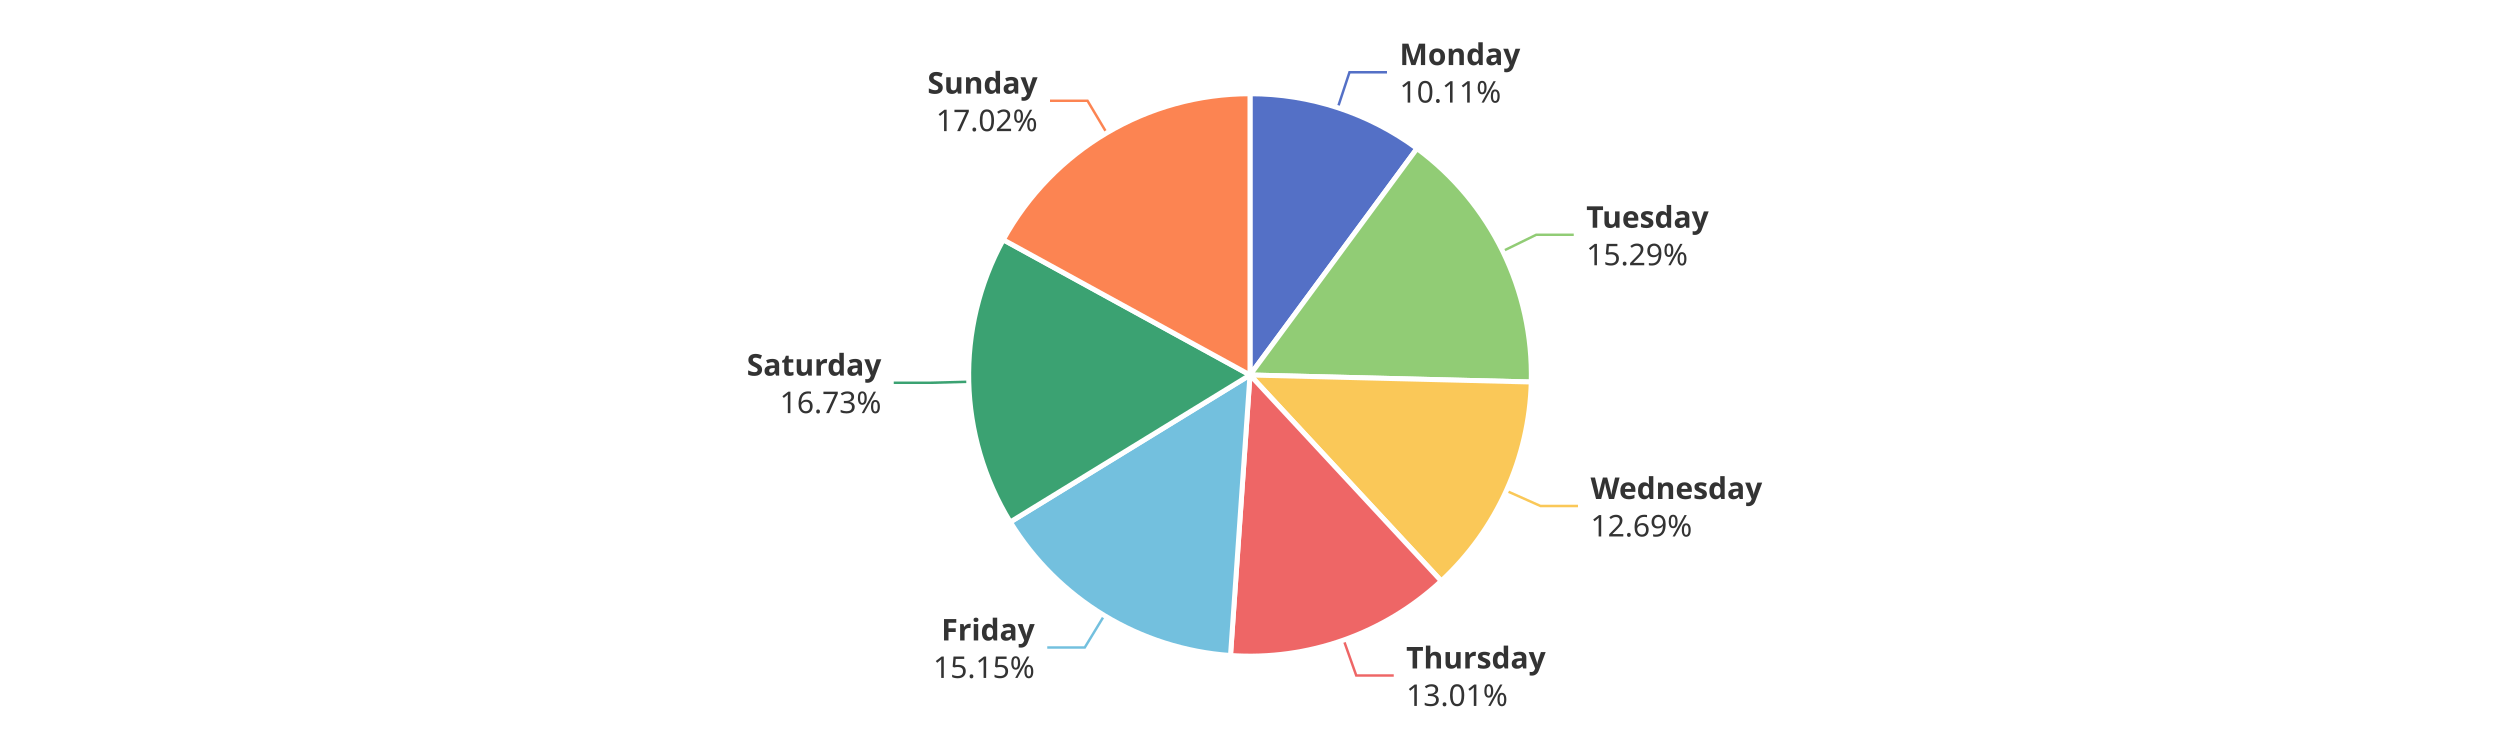
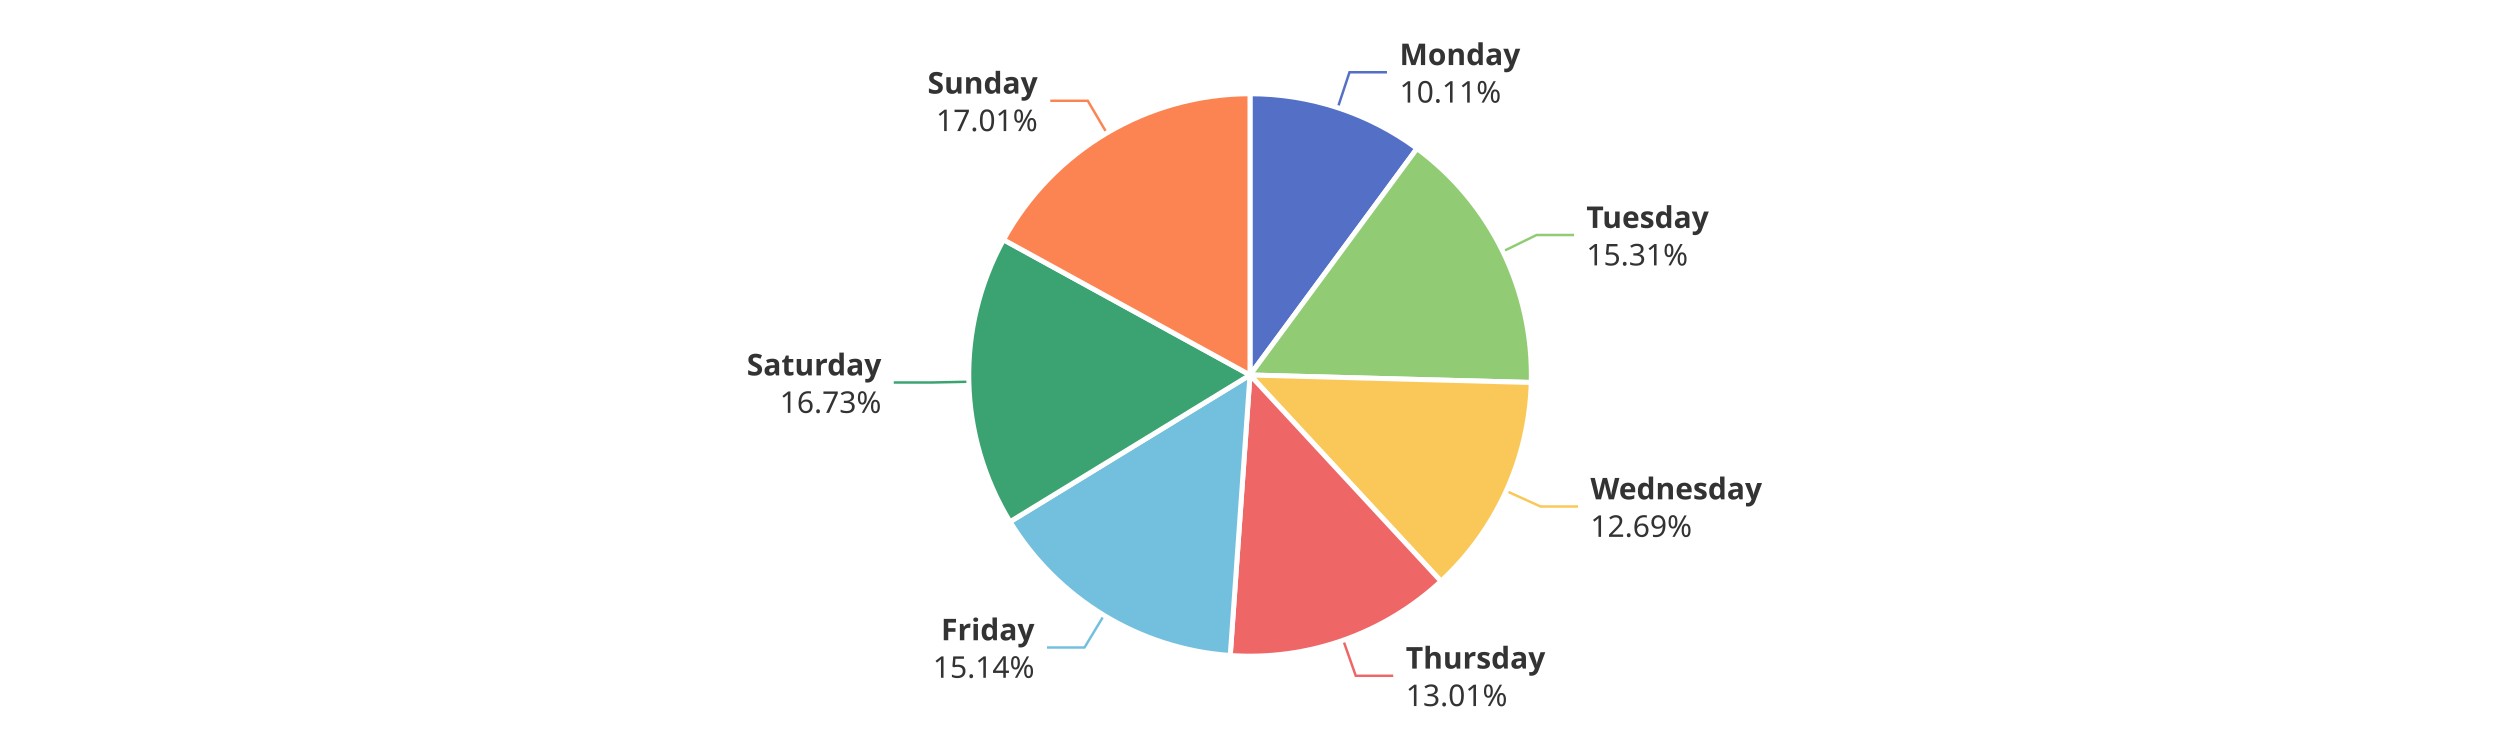
<svg xmlns="http://www.w3.org/2000/svg" width="1000" height="300" version="1.1" baseProfile="full" viewBox="0 0 1000 300">
  <rect width="1000" height="300" x="0" y="0" id="0" fill="#ffffff" />
  <polyline points="535.1 43.1 539.8 28.9 554.8 28.9" fill="none" stroke="#5470c6" />
-   <polyline points="601 100.5 614.5 93.9 629.5 93.9" fill="none" stroke="#91cc75" />
-   <polyline points="602.5 196.3 616.2 202.4 631.2 202.4" fill="none" stroke="#fac858" />
-   <polyline points="537.5 256.1 542.5 270.2 557.5 270.2" fill="none" stroke="#ee6666" />
-   <polyline points="441.7 246.2 433.9 259 418.9 259" fill="none" stroke="#73c0de" />
-   <polyline points="387.5 152.7 372.5 153.1 357.5 153.1" fill="none" stroke="#3ba272" />
-   <polyline points="442.7 53.2 435 40.3 420 40.3" fill="none" stroke="#fc8452" />
+   <polyline points="601.1 100.6 614.6 94 629.6 94" fill="none" stroke="#91cc75" />
+   <polyline points="602.5 196.4 616.2 202.6 631.2 202.6" fill="none" stroke="#fac858" />
+   <polyline points="537.3 256.1 542.3 270.3 557.3 270.3" fill="none" stroke="#ee6666" />
+   <polyline points="441.6 246.1 433.8 259 418.8 259" fill="none" stroke="#73c0de" />
+   <polyline points="387.5 152.7 372.5 153 357.5 153" fill="none" stroke="#3ba272" />
+   <polyline points="442.7 53.2 435.1 40.3 420.1 40.3" fill="none" stroke="#fc8452" />
  <path d="M500 37.5A112.5 112.5 0 0 1 566.8 59.4L500 150Z" fill="#5470c6" stroke="#fff" stroke-width="2" stroke-linejoin="round" />
-   <path d="M566.8 59.4A112.5 112.5 0 0 1 612.5 152.8L500 150Z" fill="#91cc75" stroke="#fff" stroke-width="2" stroke-linejoin="round" />
-   <path d="M612.5 152.8A112.5 112.5 0 0 1 576.5 232.4L500 150Z" fill="#fac858" stroke="#fff" stroke-width="2" stroke-linejoin="round" />
-   <path d="M576.5 232.4A112.5 112.5 0 0 1 492.2 262.2L500 150Z" fill="#ee6666" stroke="#fff" stroke-width="2" stroke-linejoin="round" />
-   <path d="M492.2 262.2A112.5 112.5 0 0 1 404.1 208.8L500 150Z" fill="#73c0de" stroke="#fff" stroke-width="2" stroke-linejoin="round" />
-   <path d="M404.1 208.8A112.5 112.5 0 0 1 401.3 95.9L500 150Z" fill="#3ba272" stroke="#fff" stroke-width="2" stroke-linejoin="round" />
-   <path d="M401.3 95.9A112.5 112.5 0 0 1 500 37.5L500 150Z" fill="#fc8452" stroke="#fff" stroke-width="2" stroke-linejoin="round" />
+   <path d="M566.8 59.4A112.5 112.5 0 0 1 612.5 153L500 150Z" fill="#91cc75" stroke="#fff" stroke-width="2" stroke-linejoin="round" />
+   <path d="M612.5 153A112.5 112.5 0 0 1 576.4 232.5L500 150Z" fill="#fac858" stroke="#fff" stroke-width="2" stroke-linejoin="round" />
+   <path d="M576.4 232.5A112.5 112.5 0 0 1 492.1 262.2L500 150Z" fill="#ee6666" stroke="#fff" stroke-width="2" stroke-linejoin="round" />
+   <path d="M492.1 262.2A112.5 112.5 0 0 1 404 208.7L500 150Z" fill="#73c0de" stroke="#fff" stroke-width="2" stroke-linejoin="round" />
+   <path d="M404 208.7A112.5 112.5 0 0 1 401.4 95.9L500 150Z" fill="#3ba272" stroke="#fff" stroke-width="2" stroke-linejoin="round" />
+   <path d="M401.4 95.9A112.5 112.5 0 0 1 500 37.5L500 150Z" fill="#fc8452" stroke="#fff" stroke-width="2" stroke-linejoin="round" />
  <path d="M0 -15l42.8 0l0 30l-42.8 0Z" transform="translate(559.8185 28.8772)" fill="none" />
  <text dominant-baseline="central" text-anchor="start" style="font-size:12px;font-family:sans-serif;font-weight:bold;" y="-7.5" transform="translate(559.8185 28.8772)" fill="#333" stroke="rgb(255,255,255)" stroke-width="2" paint-order="stroke" stroke-miterlimit="2">Monday</text>
  <text dominant-baseline="central" text-anchor="start" style="font-size:12px;font-family:sans-serif;" y="7.5" transform="translate(559.8185 28.8772)" fill="#333" stroke="rgb(255,255,255)" stroke-width="2" paint-order="stroke" stroke-miterlimit="2">10.11%</text>
-   <path d="M0 -15l46.2 0l0 30l-46.2 0Z" transform="translate(634.5161 93.9437)" fill="none" />
-   <text dominant-baseline="central" text-anchor="start" style="font-size:12px;font-family:sans-serif;font-weight:bold;" y="-7.5" transform="translate(634.5161 93.9437)" fill="#333" stroke="rgb(255,255,255)" stroke-width="2" paint-order="stroke" stroke-miterlimit="2">Tuesday</text>
-   <text dominant-baseline="central" text-anchor="start" style="font-size:12px;font-family:sans-serif;" y="7.5" transform="translate(634.5161 93.9437)" fill="#333" stroke="rgb(255,255,255)" stroke-width="2" paint-order="stroke" stroke-miterlimit="2">15.29%</text>
-   <path d="M0 -15l63.6 0l0 30l-63.6 0Z" transform="translate(636.2204 202.4316)" fill="none" />
-   <text dominant-baseline="central" text-anchor="start" style="font-size:12px;font-family:sans-serif;font-weight:bold;" y="-7.5" transform="translate(636.2204 202.4316)" fill="#333" stroke="rgb(255,255,255)" stroke-width="2" paint-order="stroke" stroke-miterlimit="2">Wednesday</text>
-   <text dominant-baseline="central" text-anchor="start" style="font-size:12px;font-family:sans-serif;" y="7.5" transform="translate(636.2204 202.4316)" fill="#333" stroke="rgb(255,255,255)" stroke-width="2" paint-order="stroke" stroke-miterlimit="2">12.69%</text>
-   <path d="M0 -15l50.2 0l0 30l-50.2 0Z" transform="translate(562.4723 270.218)" fill="none" />
-   <text dominant-baseline="central" text-anchor="start" style="font-size:12px;font-family:sans-serif;font-weight:bold;" y="-7.5" transform="translate(562.4723 270.218)" fill="#333" stroke="rgb(255,255,255)" stroke-width="2" paint-order="stroke" stroke-miterlimit="2">Thursday</text>
-   <text dominant-baseline="central" text-anchor="start" style="font-size:12px;font-family:sans-serif;" y="7.5" transform="translate(562.4723 270.218)" fill="#333" stroke="rgb(255,255,255)" stroke-width="2" paint-order="stroke" stroke-miterlimit="2">13.01%</text>
-   <path d="M-40.9 -15l40.9 0l0 30l-40.9 0Z" transform="translate(413.8945 259.0243)" fill="none" />
-   <text dominant-baseline="central" text-anchor="end" style="font-size:12px;font-family:sans-serif;font-weight:bold;" y="-7.5" transform="translate(413.8945 259.0243)" fill="#333" stroke="rgb(255,255,255)" stroke-width="2" paint-order="stroke" stroke-miterlimit="2">Friday</text>
-   <text dominant-baseline="central" text-anchor="end" style="font-size:12px;font-family:sans-serif;" y="7.5" transform="translate(413.8945 259.0243)" fill="#333" stroke="rgb(255,255,255)" stroke-width="2" paint-order="stroke" stroke-miterlimit="2">15.15%</text>
-   <path d="M-48.2 -15l48.2 0l0 30l-48.2 0Z" transform="translate(352.5373 153.084)" fill="none" />
-   <text dominant-baseline="central" text-anchor="end" style="font-size:12px;font-family:sans-serif;font-weight:bold;" y="-7.5" transform="translate(352.5373 153.084)" fill="#333" stroke="rgb(255,255,255)" stroke-width="2" paint-order="stroke" stroke-miterlimit="2">Saturday</text>
-   <text dominant-baseline="central" text-anchor="end" style="font-size:12px;font-family:sans-serif;" y="7.5" transform="translate(352.5373 153.084)" fill="#333" stroke="rgb(255,255,255)" stroke-width="2" paint-order="stroke" stroke-miterlimit="2">16.73%</text>
-   <path d="M-40.9 -15l40.9 0l0 30l-40.9 0Z" transform="translate(415.0283 40.2962)" fill="none" />
-   <text dominant-baseline="central" text-anchor="end" style="font-size:12px;font-family:sans-serif;font-weight:bold;" y="-7.5" transform="translate(415.0283 40.2962)" fill="#333" stroke="rgb(255,255,255)" stroke-width="2" paint-order="stroke" stroke-miterlimit="2">Sunday</text>
-   <text dominant-baseline="central" text-anchor="end" style="font-size:12px;font-family:sans-serif;" y="7.5" transform="translate(415.0283 40.2962)" fill="#333" stroke="rgb(255,255,255)" stroke-width="2" paint-order="stroke" stroke-miterlimit="2">17.02%</text>
+   <path d="M0 -15l46.2 0l0 30l-46.2 0Z" transform="translate(634.5513 94.0157)" fill="none" />
+   <text dominant-baseline="central" text-anchor="start" style="font-size:12px;font-family:sans-serif;font-weight:bold;" y="-7.5" transform="translate(634.5513 94.0157)" fill="#333" stroke="rgb(255,255,255)" stroke-width="2" paint-order="stroke" stroke-miterlimit="2">Tuesday</text>
+   <text dominant-baseline="central" text-anchor="start" style="font-size:12px;font-family:sans-serif;" y="7.5" transform="translate(634.5513 94.0157)" fill="#333" stroke="rgb(255,255,255)" stroke-width="2" paint-order="stroke" stroke-miterlimit="2">15.31%</text>
+   <path d="M0 -15l63.6 0l0 30l-63.6 0Z" transform="translate(636.1544 202.5776)" fill="none" />
+   <text dominant-baseline="central" text-anchor="start" style="font-size:12px;font-family:sans-serif;font-weight:bold;" y="-7.5" transform="translate(636.1544 202.5776)" fill="#333" stroke="rgb(255,255,255)" stroke-width="2" paint-order="stroke" stroke-miterlimit="2">Wednesday</text>
+   <text dominant-baseline="central" text-anchor="start" style="font-size:12px;font-family:sans-serif;" y="7.5" transform="translate(636.1544 202.5776)" fill="#333" stroke="rgb(255,255,255)" stroke-width="2" paint-order="stroke" stroke-miterlimit="2">12.69%</text>
+   <path d="M0 -15l50.2 0l0 30l-50.2 0Z" transform="translate(562.3212 270.2712)" fill="none" />
+   <text dominant-baseline="central" text-anchor="start" style="font-size:12px;font-family:sans-serif;font-weight:bold;" y="-7.5" transform="translate(562.3212 270.2712)" fill="#333" stroke="rgb(255,255,255)" stroke-width="2" paint-order="stroke" stroke-miterlimit="2">Thursday</text>
+   <text dominant-baseline="central" text-anchor="start" style="font-size:12px;font-family:sans-serif;" y="7.5" transform="translate(562.3212 270.2712)" fill="#333" stroke="rgb(255,255,255)" stroke-width="2" paint-order="stroke" stroke-miterlimit="2">13.01%</text>
+   <path d="M-40.9 -15l40.9 0l0 30l-40.9 0Z" transform="translate(413.7917 258.962)" fill="none" />
+   <text dominant-baseline="central" text-anchor="end" style="font-size:12px;font-family:sans-serif;font-weight:bold;" y="-7.5" transform="translate(413.7917 258.962)" fill="#333" stroke="rgb(255,255,255)" stroke-width="2" paint-order="stroke" stroke-miterlimit="2">Friday</text>
+   <text dominant-baseline="central" text-anchor="end" style="font-size:12px;font-family:sans-serif;" y="7.5" transform="translate(413.7917 258.962)" fill="#333" stroke="rgb(255,255,255)" stroke-width="2" paint-order="stroke" stroke-miterlimit="2">15.14%</text>
+   <path d="M-48.2 -15l48.2 0l0 30l-48.2 0Z" transform="translate(352.5354 153.0039)" fill="none" />
+   <text dominant-baseline="central" text-anchor="end" style="font-size:12px;font-family:sans-serif;font-weight:bold;" y="-7.5" transform="translate(352.5354 153.0039)" fill="#333" stroke="rgb(255,255,255)" stroke-width="2" paint-order="stroke" stroke-miterlimit="2">Saturday</text>
+   <text dominant-baseline="central" text-anchor="end" style="font-size:12px;font-family:sans-serif;" y="7.5" transform="translate(352.5354 153.0039)" fill="#333" stroke="rgb(255,255,255)" stroke-width="2" paint-order="stroke" stroke-miterlimit="2">16.73%</text>
+   <path d="M-40.9 -15l40.9 0l0 30l-40.9 0Z" transform="translate(415.0627 40.2758)" fill="none" />
+   <text dominant-baseline="central" text-anchor="end" style="font-size:12px;font-family:sans-serif;font-weight:bold;" y="-7.5" transform="translate(415.0627 40.2758)" fill="#333" stroke="rgb(255,255,255)" stroke-width="2" paint-order="stroke" stroke-miterlimit="2">Sunday</text>
+   <text dominant-baseline="central" text-anchor="end" style="font-size:12px;font-family:sans-serif;" y="7.5" transform="translate(415.0627 40.2758)" fill="#333" stroke="rgb(255,255,255)" stroke-width="2" paint-order="stroke" stroke-miterlimit="2">17.01%</text>
</svg>
